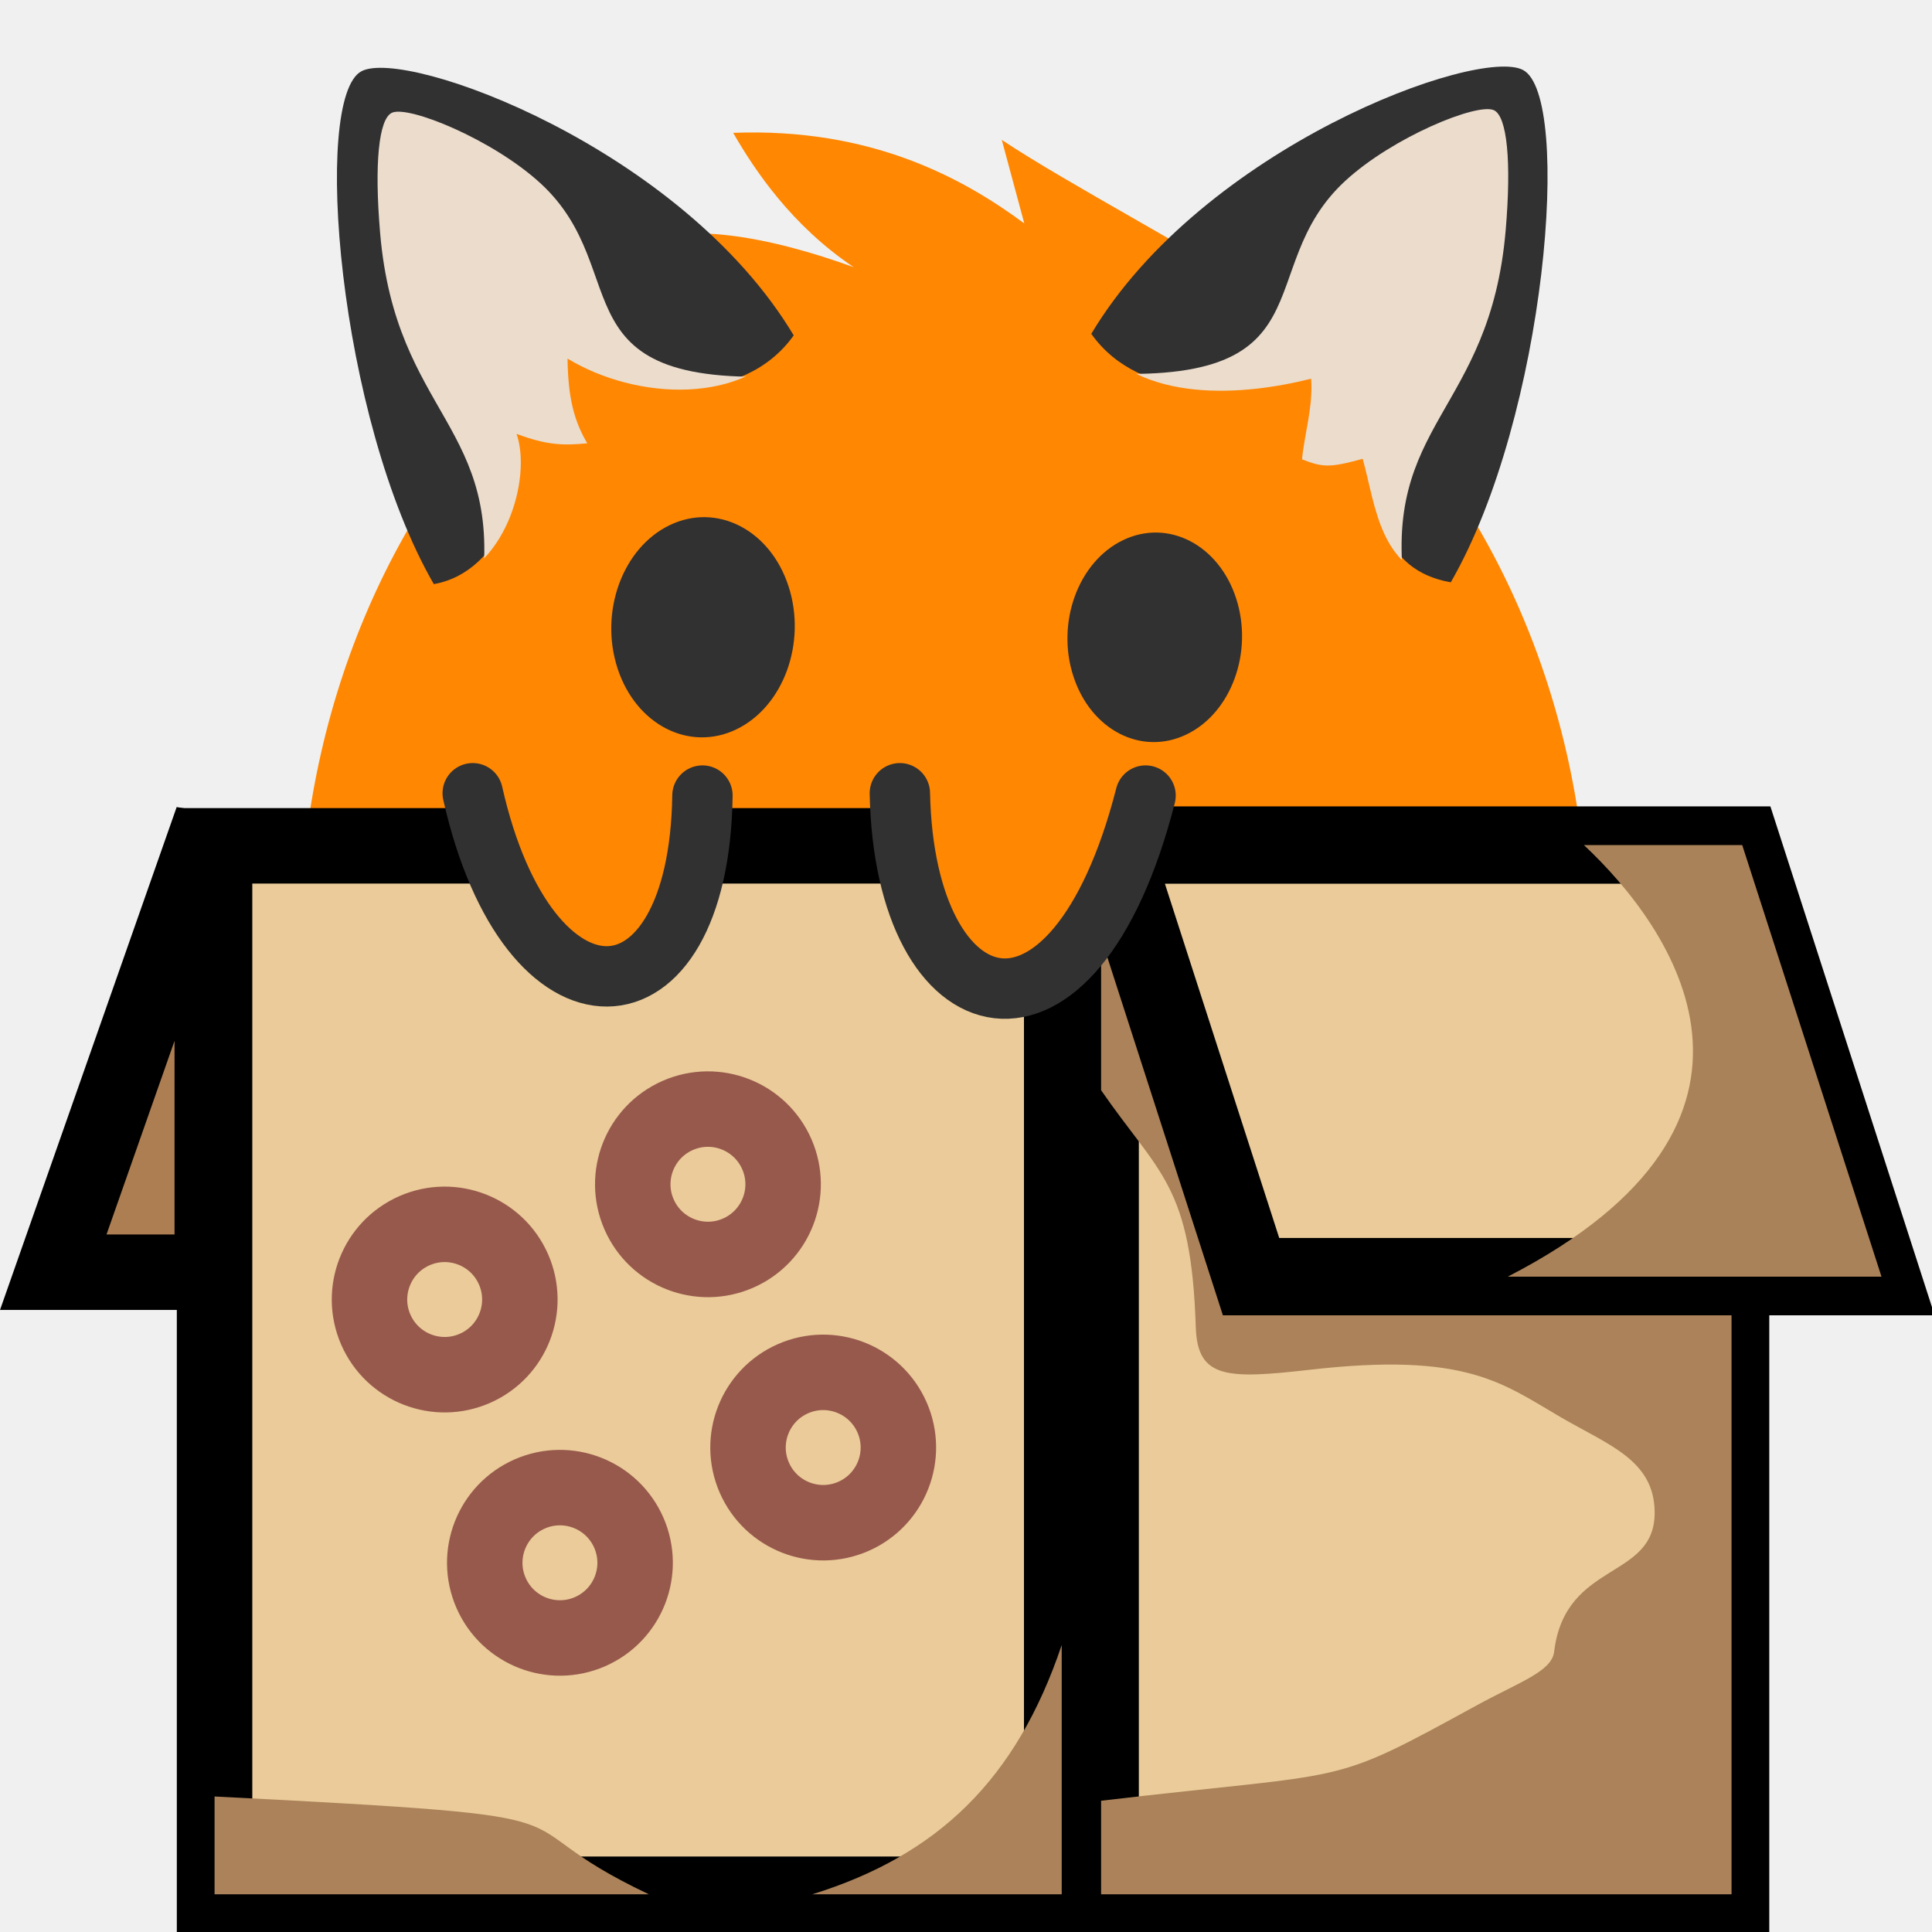
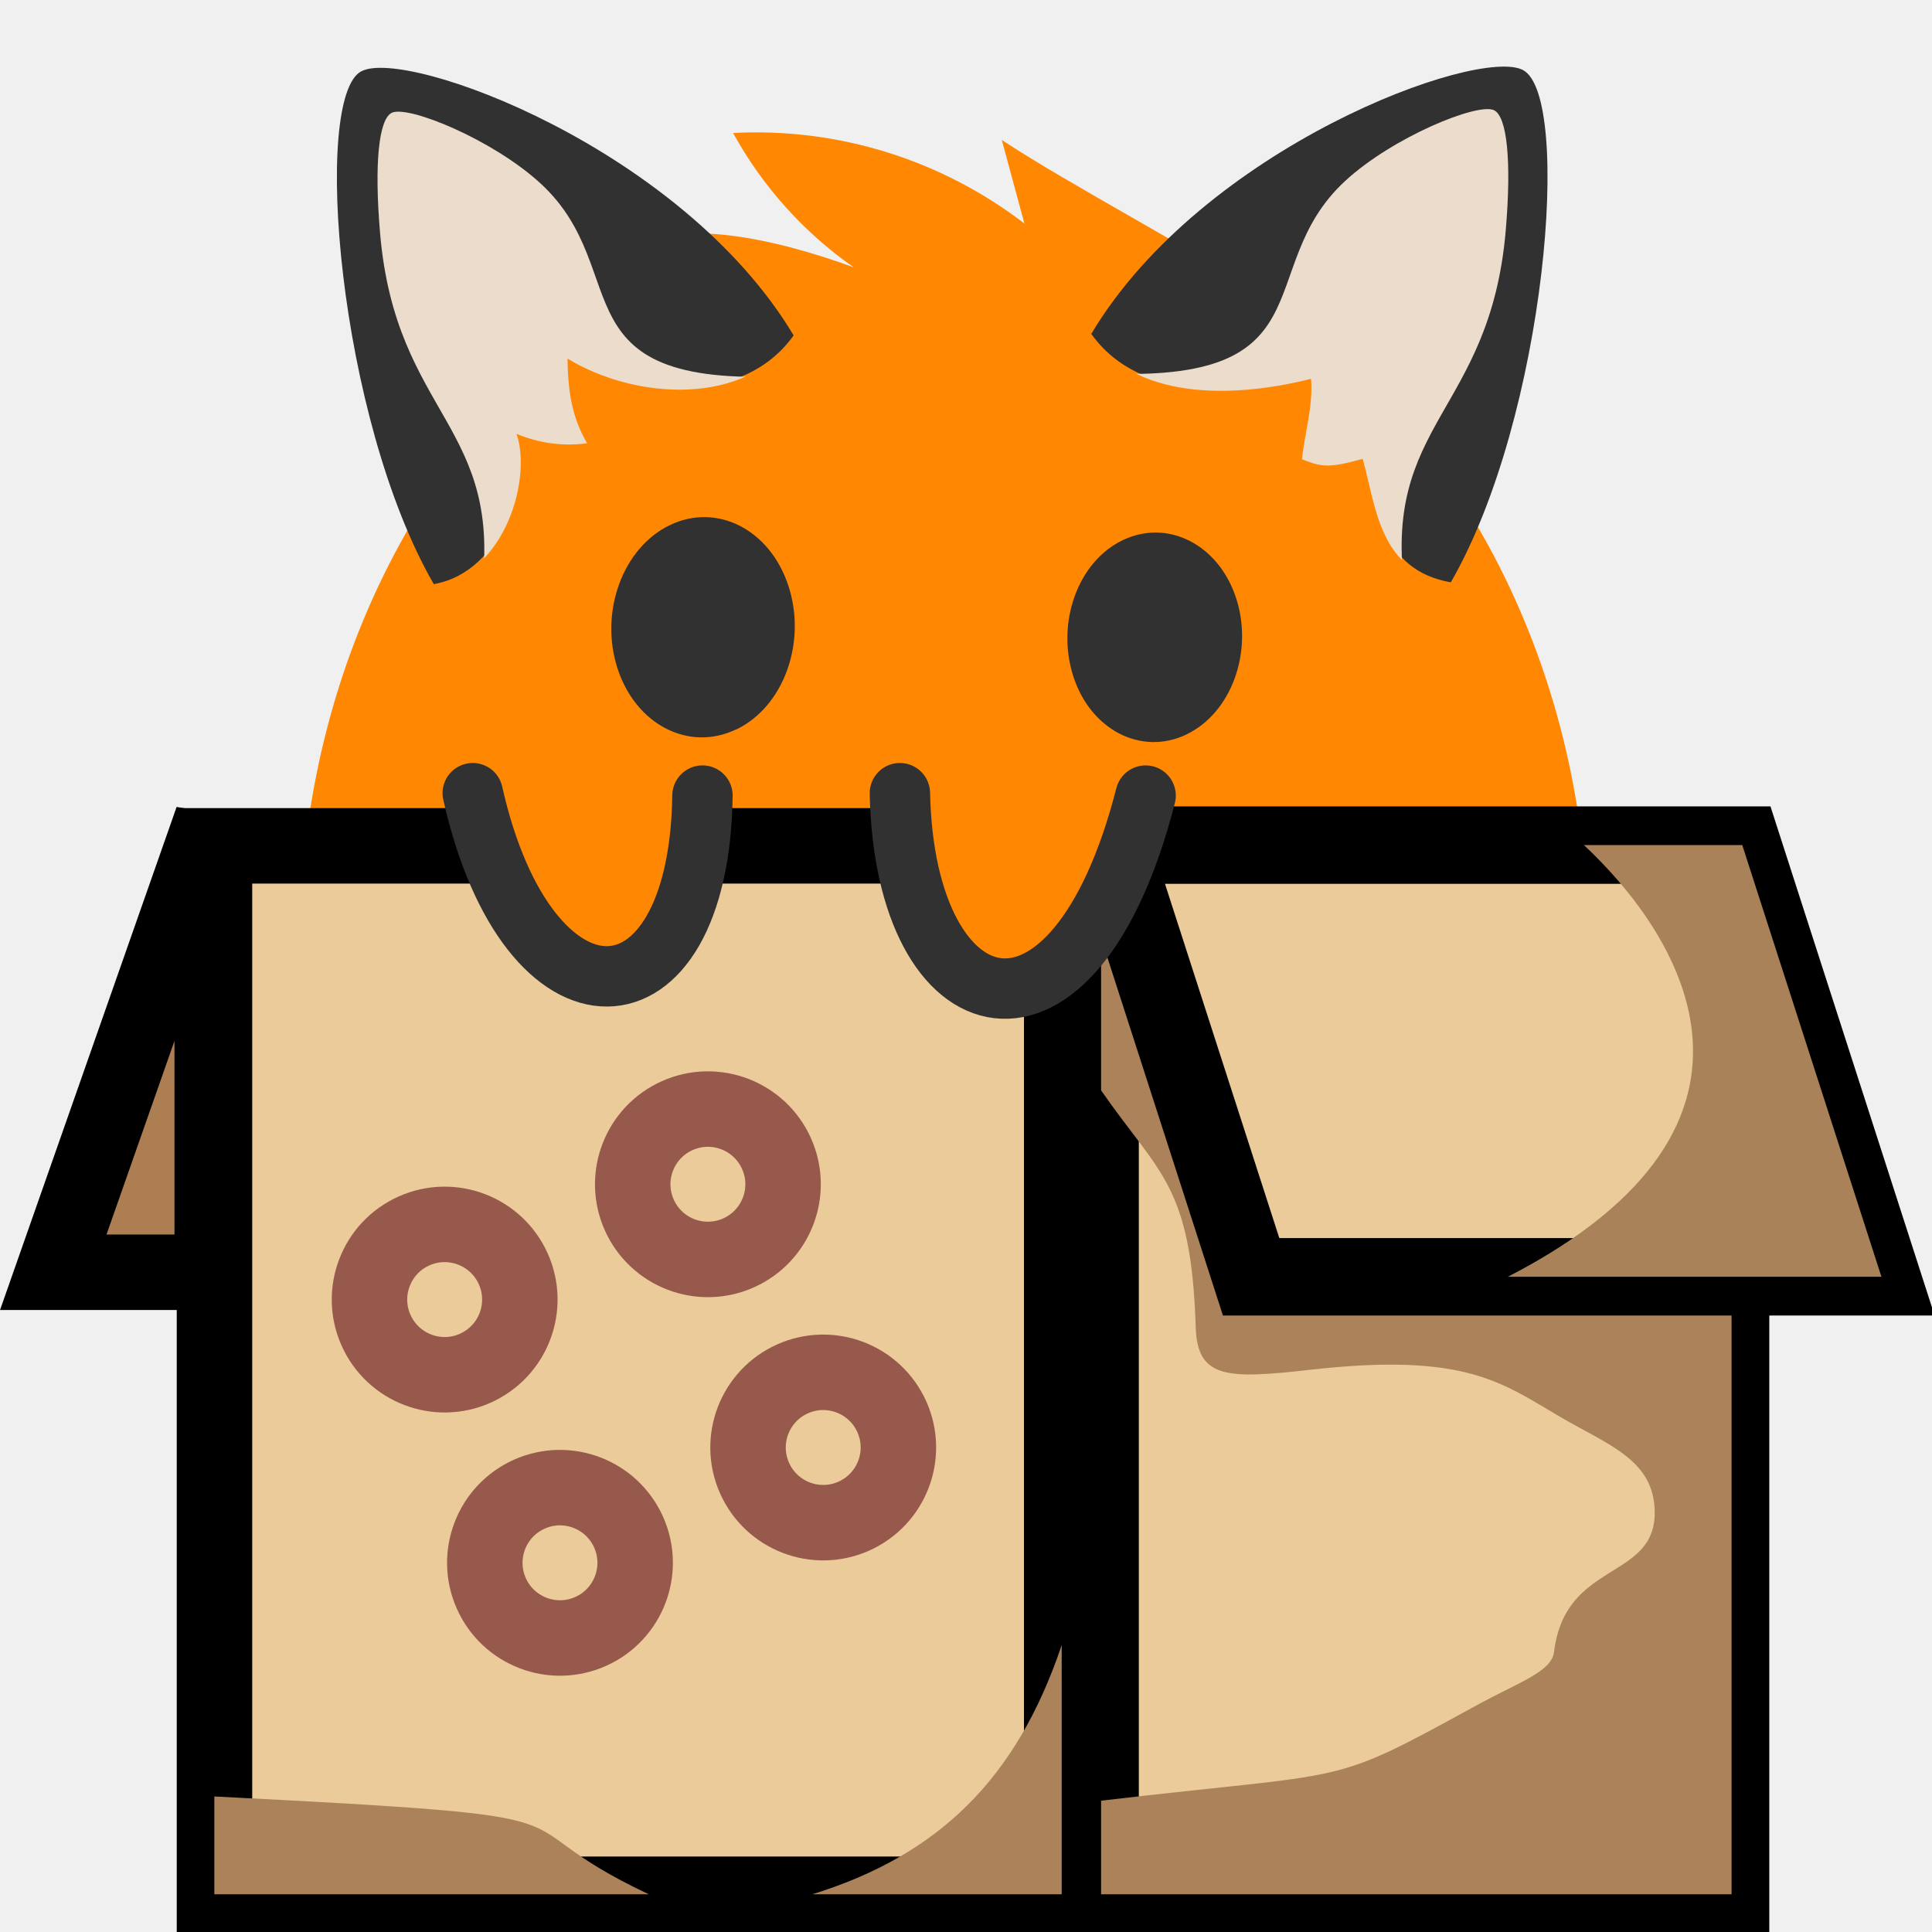
- <svg xmlns="http://www.w3.org/2000/svg" width="128" height="128" viewBox="0 0 128 128" fill="none">
-   <g clip-path="url(#clip0_2_42)">
-     <path fill-rule="evenodd" clip-rule="evenodd" d="M105.218 62.638H19.852C19.852 47.029 26.036 33.058 35.779 24.01C39.458 20.577 45.446 18.053 49.819 19.219C50.206 19.012 41.57 16.626 41.928 16.41C45.077 14.517 51.135 15.73 56.557 17.7C52.458 14.943 50.019 11.309 48.574 8.801C57.682 8.451 63.757 11.769 67.862 14.802L66.371 9.268C70.901 12.277 79.394 16.701 83.954 19.778C96.669 28.356 105.218 44.338 105.218 62.638Z" fill="#FF8702" />
-     <path fill-rule="evenodd" clip-rule="evenodd" d="M100.905 4.637C97.933 3.07 79.704 9.747 72.3 22.117C75.598 26.771 82.599 26.101 86.948 25.006C87.093 26.859 86.494 28.72 86.349 30.348C87.705 30.871 88.149 30.926 90.367 30.311C91.281 33.576 91.457 37.76 96.118 38.579C102.437 27.628 104.193 6.371 100.905 4.637Z" fill="#313131" />
-     <path fill-rule="evenodd" clip-rule="evenodd" d="M23.949 4.719C26.924 3.15 45.173 9.835 52.585 22.219C49.283 26.877 42.032 26.405 37.515 23.673C37.55 26.279 37.952 27.807 38.823 29.285C37.241 29.44 36.149 29.412 34.138 28.659C35.163 31.595 33.406 37.879 28.741 38.699C22.415 27.735 20.657 6.455 23.949 4.719Z" fill="#313131" />
-     <mask id="mask0_2_42" style="mask-type:luminance" maskUnits="userSpaceOnUse" x="72" y="4" width="31" height="35">
-       <path d="M100.819 4.722C97.847 3.155 79.618 9.832 72.214 22.203C75.513 26.856 82.514 26.186 86.863 25.091C87.007 26.944 86.409 28.806 86.264 30.433C87.62 30.957 88.064 31.011 90.281 30.397C91.195 33.662 91.372 37.845 96.032 38.665C102.351 27.713 104.108 6.456 100.819 4.722Z" fill="white" />
+ <svg xmlns="http://www.w3.org/2000/svg" fill="none" viewBox="0 0 128 128">
+   <style>.B{fill-rule:evenodd}.C{fill:#ff8702}.D{stroke-miterlimit:4.12}.E{stroke-linecap:round}.F{stroke-linejoin:round}</style>
+   <g clip-path="url(#C)">
+     <g class="B">
+       <path d="M105.22 62.64H19.85c0-15.61 6.19-29.58 15.93-38.63 3.68-3.43 9.67-5.96 14.04-4.8.39-.2-8.25-2.58-7.9-2.8 3.16-1.9 9.22-.68 14.64 1.3a26.28 26.28 0 0 1-7.99-8.9 29.19 29.19 0 0 1 19.3 6l-1.5-5.54c4.53 3 13.02 7.43 17.58 10.5 12.72 8.59 21.27 24.57 21.27 42.87z" class="C" />
+       <path fill="#313131" d="M100.9 4.64c-2.97-1.57-21.2 5.1-28.6 17.48 3.3 4.65 10.3 3.98 14.65 2.88.14 1.86-.46 3.72-.6 5.35 1.36.52 1.8.57 4.02-.04.91 3.27 1.09 7.45 5.75 8.27 6.32-10.95 8.07-32.21 4.78-33.94zm-76.95.08c2.97-1.57 21.22 5.11 28.63 17.5-3.3 4.66-10.55 4.19-15.07 1.45.04 2.6.44 4.14 1.31 5.61a8.92 8.92 0 0 1-4.68-.62c1.02 2.94-.74 9.22-5.4 10.04-6.33-10.96-8.08-32.25-4.8-33.98z" />
+     </g>
+     <mask id="A" width="31" height="35" x="72" y="4" maskUnits="userSpaceOnUse">
+       <path fill="#fff" d="M100.82 4.72c-2.97-1.56-21.2 5.11-28.6 17.48 3.3 4.66 10.3 3.99 14.64 2.9.15 1.84-.45 3.7-.6 5.33 1.36.53 1.8.58 4.02-.03.91 3.26 1.1 7.44 5.75 8.26 6.32-10.95 8.08-32.2 4.79-33.94z" />
    </mask>
-     <g mask="url(#mask0_2_42)">
-       <path fill-rule="evenodd" clip-rule="evenodd" d="M98.98 7.303C97.892 6.786 92.285 9.075 89.13 11.98C82.723 17.878 88.478 25.795 71.92 24.666C75.575 33.659 83.549 37.034 93.094 39.297C91.47 27.969 98.717 27.407 99.755 15.259C100.146 10.68 99.846 7.715 98.98 7.303Z" fill="#EBDCCC" />
+     <g class="B" mask="url(#A)">
+       <path fill="#ebdccc" d="M98.98 7.3c-1.09-.51-6.7 1.78-9.85 4.68-6.4 5.9-.65 13.81-17.21 12.69 3.66 8.99 11.63 12.36 21.18 14.63-1.63-11.33 5.62-11.9 6.66-24.04.39-4.58.09-7.54-.78-7.96z" />
    </g>
-     <mask id="mask1_2_42" style="mask-type:luminance" maskUnits="userSpaceOnUse" x="22" y="4" width="31" height="35">
-       <path d="M24.034 4.805C27.009 3.236 45.259 9.92 52.671 22.305C49.369 26.963 42.117 26.491 37.601 23.759C37.635 26.364 38.038 27.892 38.908 29.37C37.327 29.525 36.234 29.498 34.224 28.745C35.248 31.68 33.492 37.964 28.826 38.785C22.5 27.821 20.742 6.541 24.034 4.805Z" fill="white" />
+     <mask id="B" width="31" height="35" x="22" y="4" maskUnits="userSpaceOnUse">
+       <path fill="#fff" d="M24.03 4.8c2.98-1.56 21.23 5.12 28.64 17.5-3.3 4.66-10.55 4.2-15.07 1.46.03 2.6.44 4.13 1.3 5.61a8.92 8.92 0 0 1-4.68-.63c1.03 2.94-.73 9.22-5.4 10.05C22.5 27.81 20.75 6.53 24.04 4.8z" />
    </mask>
-     <g mask="url(#mask1_2_42)">
-       <path fill-rule="evenodd" clip-rule="evenodd" d="M25.96 7.473C27.048 6.955 32.661 9.246 35.82 12.154C42.234 18.059 36.473 25.985 53.05 24.854C49.391 33.857 41.408 37.236 31.852 39.501C33.478 28.161 26.223 27.599 25.184 15.437C24.792 10.853 25.093 7.885 25.96 7.473Z" fill="#EBDCCC" />
+     <g class="B" mask="url(#B)">
+       <path fill="#ebdccc" d="M25.96 7.47c1.09-.51 6.7 1.78 9.86 4.69 6.41 5.9.65 13.83 17.23 12.7-3.66 9-11.64 12.38-21.2 14.64 1.63-11.34-5.63-11.9-6.67-24.06-.39-4.59-.09-7.55.78-7.97z" />
    </g>
-     <path d="M48.779 48.325C51.908 46.823 53.458 42.577 52.241 38.839C51.025 35.102 47.502 33.289 44.374 34.79C41.246 36.291 39.696 40.538 40.912 44.276C42.129 48.013 45.651 49.826 48.779 48.325Z" fill="#313131" />
-     <path d="M78.601 48.663C81.578 47.235 83.053 43.194 81.895 39.637C80.737 36.081 77.386 34.356 74.409 35.784C71.432 37.213 69.957 41.254 71.115 44.81C72.273 48.367 75.624 50.092 78.601 48.663Z" fill="#313131" />
-     <path fill-rule="evenodd" clip-rule="evenodd" d="M14.064 54.298V84.287H3.529L14.064 54.298Z" fill="#AD7E52" stroke="black" stroke-width="5" stroke-miterlimit="4.12" stroke-linecap="round" />
-     <path d="M70.341 56.039H14.215V125.5H70.341V56.039Z" fill="#EACB99" stroke="black" stroke-width="5" stroke-miterlimit="4.12" stroke-linecap="round" />
-     <path d="M114.719 56.039H72.951V125.5H114.719V56.039Z" fill="#EACB99" stroke="black" stroke-width="5" stroke-miterlimit="4.12" stroke-linecap="round" />
-     <path fill-rule="evenodd" clip-rule="evenodd" d="M72.951 56.039H114.719V125.5H72.951V119.303C89.927 117.306 87.831 118.457 97.855 112.974C100.656 111.442 102.807 110.745 102.965 109.435C103.698 103.357 109.678 104.715 109.626 100.164C109.586 96.721 106.562 95.736 103.376 93.878C99.52 91.631 97.12 89.572 86.82 90.745C81.298 91.374 79.334 91.35 79.225 87.939C78.922 78.462 76.798 77.805 72.951 72.231V56.039Z" fill="#AB8259" />
-     <path d="M115.427 55.988H73.659L82.886 84.581H124.654L115.427 55.988Z" fill="#EACB99" stroke="black" stroke-width="5.125" stroke-miterlimit="4.12" stroke-linecap="round" />
-     <path fill-rule="evenodd" clip-rule="evenodd" d="M104.938 55.988H115.427L124.654 84.581H99.896C119.877 74.279 110.795 61.467 104.938 55.988Z" fill="#AA8259" />
-     <path fill-rule="evenodd" clip-rule="evenodd" d="M70.341 108.986V125.5H53.82C62.138 122.917 67.339 117.893 70.341 108.986Z" fill="#AB8259" />
-     <path fill-rule="evenodd" clip-rule="evenodd" d="M42.986 125.5H14.215V119.022C42.213 120.449 31.954 120.276 42.986 125.5Z" fill="#AB8259" />
-     <path d="M31.319 52.555C34.99 68.878 46.313 68.533 46.539 52.709L31.319 52.555Z" fill="#FF8702" />
-     <path d="M31.319 52.555C34.99 68.878 46.313 68.533 46.539 52.709" stroke="#313131" stroke-width="4" stroke-linecap="round" stroke-linejoin="round" />
-     <path d="M59.618 52.555C59.937 68.225 71.145 71.277 75.896 52.709L59.618 52.555Z" fill="#FF8702" />
-     <path d="M59.618 52.555C59.937 68.225 71.145 71.277 75.896 52.709" stroke="#313131" stroke-width="4" stroke-linecap="round" stroke-linejoin="round" />
-     <circle cx="29.461" cy="86.097" r="4.98" transform="rotate(-23.6431 29.4612 86.097)" stroke="#98594D" stroke-width="5" />
-     <circle cx="37.097" cy="103.539" r="4.98" transform="rotate(-23.6431 37.097 103.539)" stroke="#98594D" stroke-width="5" />
-     <circle cx="46.903" cy="78.461" r="4.98" transform="rotate(-23.6431 46.903 78.4612)" stroke="#98594D" stroke-width="5" />
-     <circle cx="54.539" cy="95.903" r="4.98" transform="rotate(-23.6431 54.5388 95.903)" stroke="#98594D" stroke-width="5" />
+     <path fill="#313131" d="M48.78 48.33c3.13-1.5 4.68-5.75 3.46-9.5s-4.74-5.54-7.86-4.04-4.68 5.75-3.47 9.49 4.74 5.55 7.87 4.04zm29.82.33c2.98-1.42 4.45-5.47 3.3-9.02s-4.51-5.28-7.5-3.86-4.44 5.47-3.29 9.03 4.51 5.28 7.5 3.85z" />
+     <g stroke="#000" stroke-width="5" class="D">
+       <path fill="#ad7e52" d="M14.06 54.3v29.99H3.53l10.53-30z" class="B" />
+       <path fill="#eacb99" d="M70.34 56.04H14.21v69.46h56.13V56.04zm44.38 0H72.95v69.46h41.77V56.04z" />
+     </g>
+     <path fill="#ab8259" d="M72.95 56.04h41.77v69.46H72.95v-6.2c16.98-2 14.88-.84 24.9-6.33 2.8-1.53 4.96-2.22 5.11-3.53.74-6.08 6.72-4.72 6.67-9.28-.04-3.44-3.07-4.42-6.25-6.28-3.86-2.25-6.26-4.3-16.56-3.13-5.52.62-7.49.6-7.6-2.81-.3-9.48-2.42-10.14-6.27-15.7v-16.2z" class="B" />
+     <path fill="#eacb99" stroke="#000" stroke-width="5.13" d="M115.43 55.99H73.66l9.23 28.6h41.76l-9.22-28.6z" class="D" />
+     <g class="B">
+       <path fill="#aa8259" d="M104.94 55.99h10.49l9.22 28.6H99.9c19.98-10.31 10.9-23.12 5.04-28.6z" />
+       <path fill="#ab8259" d="M70.34 108.99v16.51H53.82c8.32-2.58 13.52-7.6 16.52-16.51zM43 125.5H14.2v-6.48c28 1.43 17.74 1.26 28.78 6.48z" />
+     </g>
+     <path d="M31.32 52.55c3.67 16.33 15 15.98 15.22.16l-15.22-.15z" class="C" />
+     <path stroke="#313131" stroke-width="4" d="M31.32 52.55c3.67 16.33 15 15.98 15.22.16" class="E F" />
+     <path d="M59.62 52.55c.32 15.67 11.53 18.73 16.28.16l-16.28-.15z" class="C" />
+     <path stroke="#313131" stroke-width="4" d="M59.62 52.55c.32 15.67 11.53 18.73 16.28.16" class="E F" />
+     <g stroke="#98594d" stroke-width="5">
+       <circle cx="29.46" cy="86.1" r="4.98" transform="rotate(336 29.46 86.1)" />
+       <circle cx="37.1" cy="103.54" r="4.98" transform="rotate(336 37.1 103.54)" />
+       <circle cx="46.9" cy="78.46" r="4.98" transform="rotate(336 46.9 78.46)" />
+       <circle cx="54.54" cy="95.9" r="4.98" transform="rotate(336 54.54 95.9)" />
+     </g>
  </g>
  <defs>
-     <clipPath id="clip0_2_42">
-       <rect width="128" height="128" fill="white" />
+     <clipPath id="C">
+       <path fill="#fff" d="M0 0h128v128H0z" />
    </clipPath>
  </defs>
</svg>
